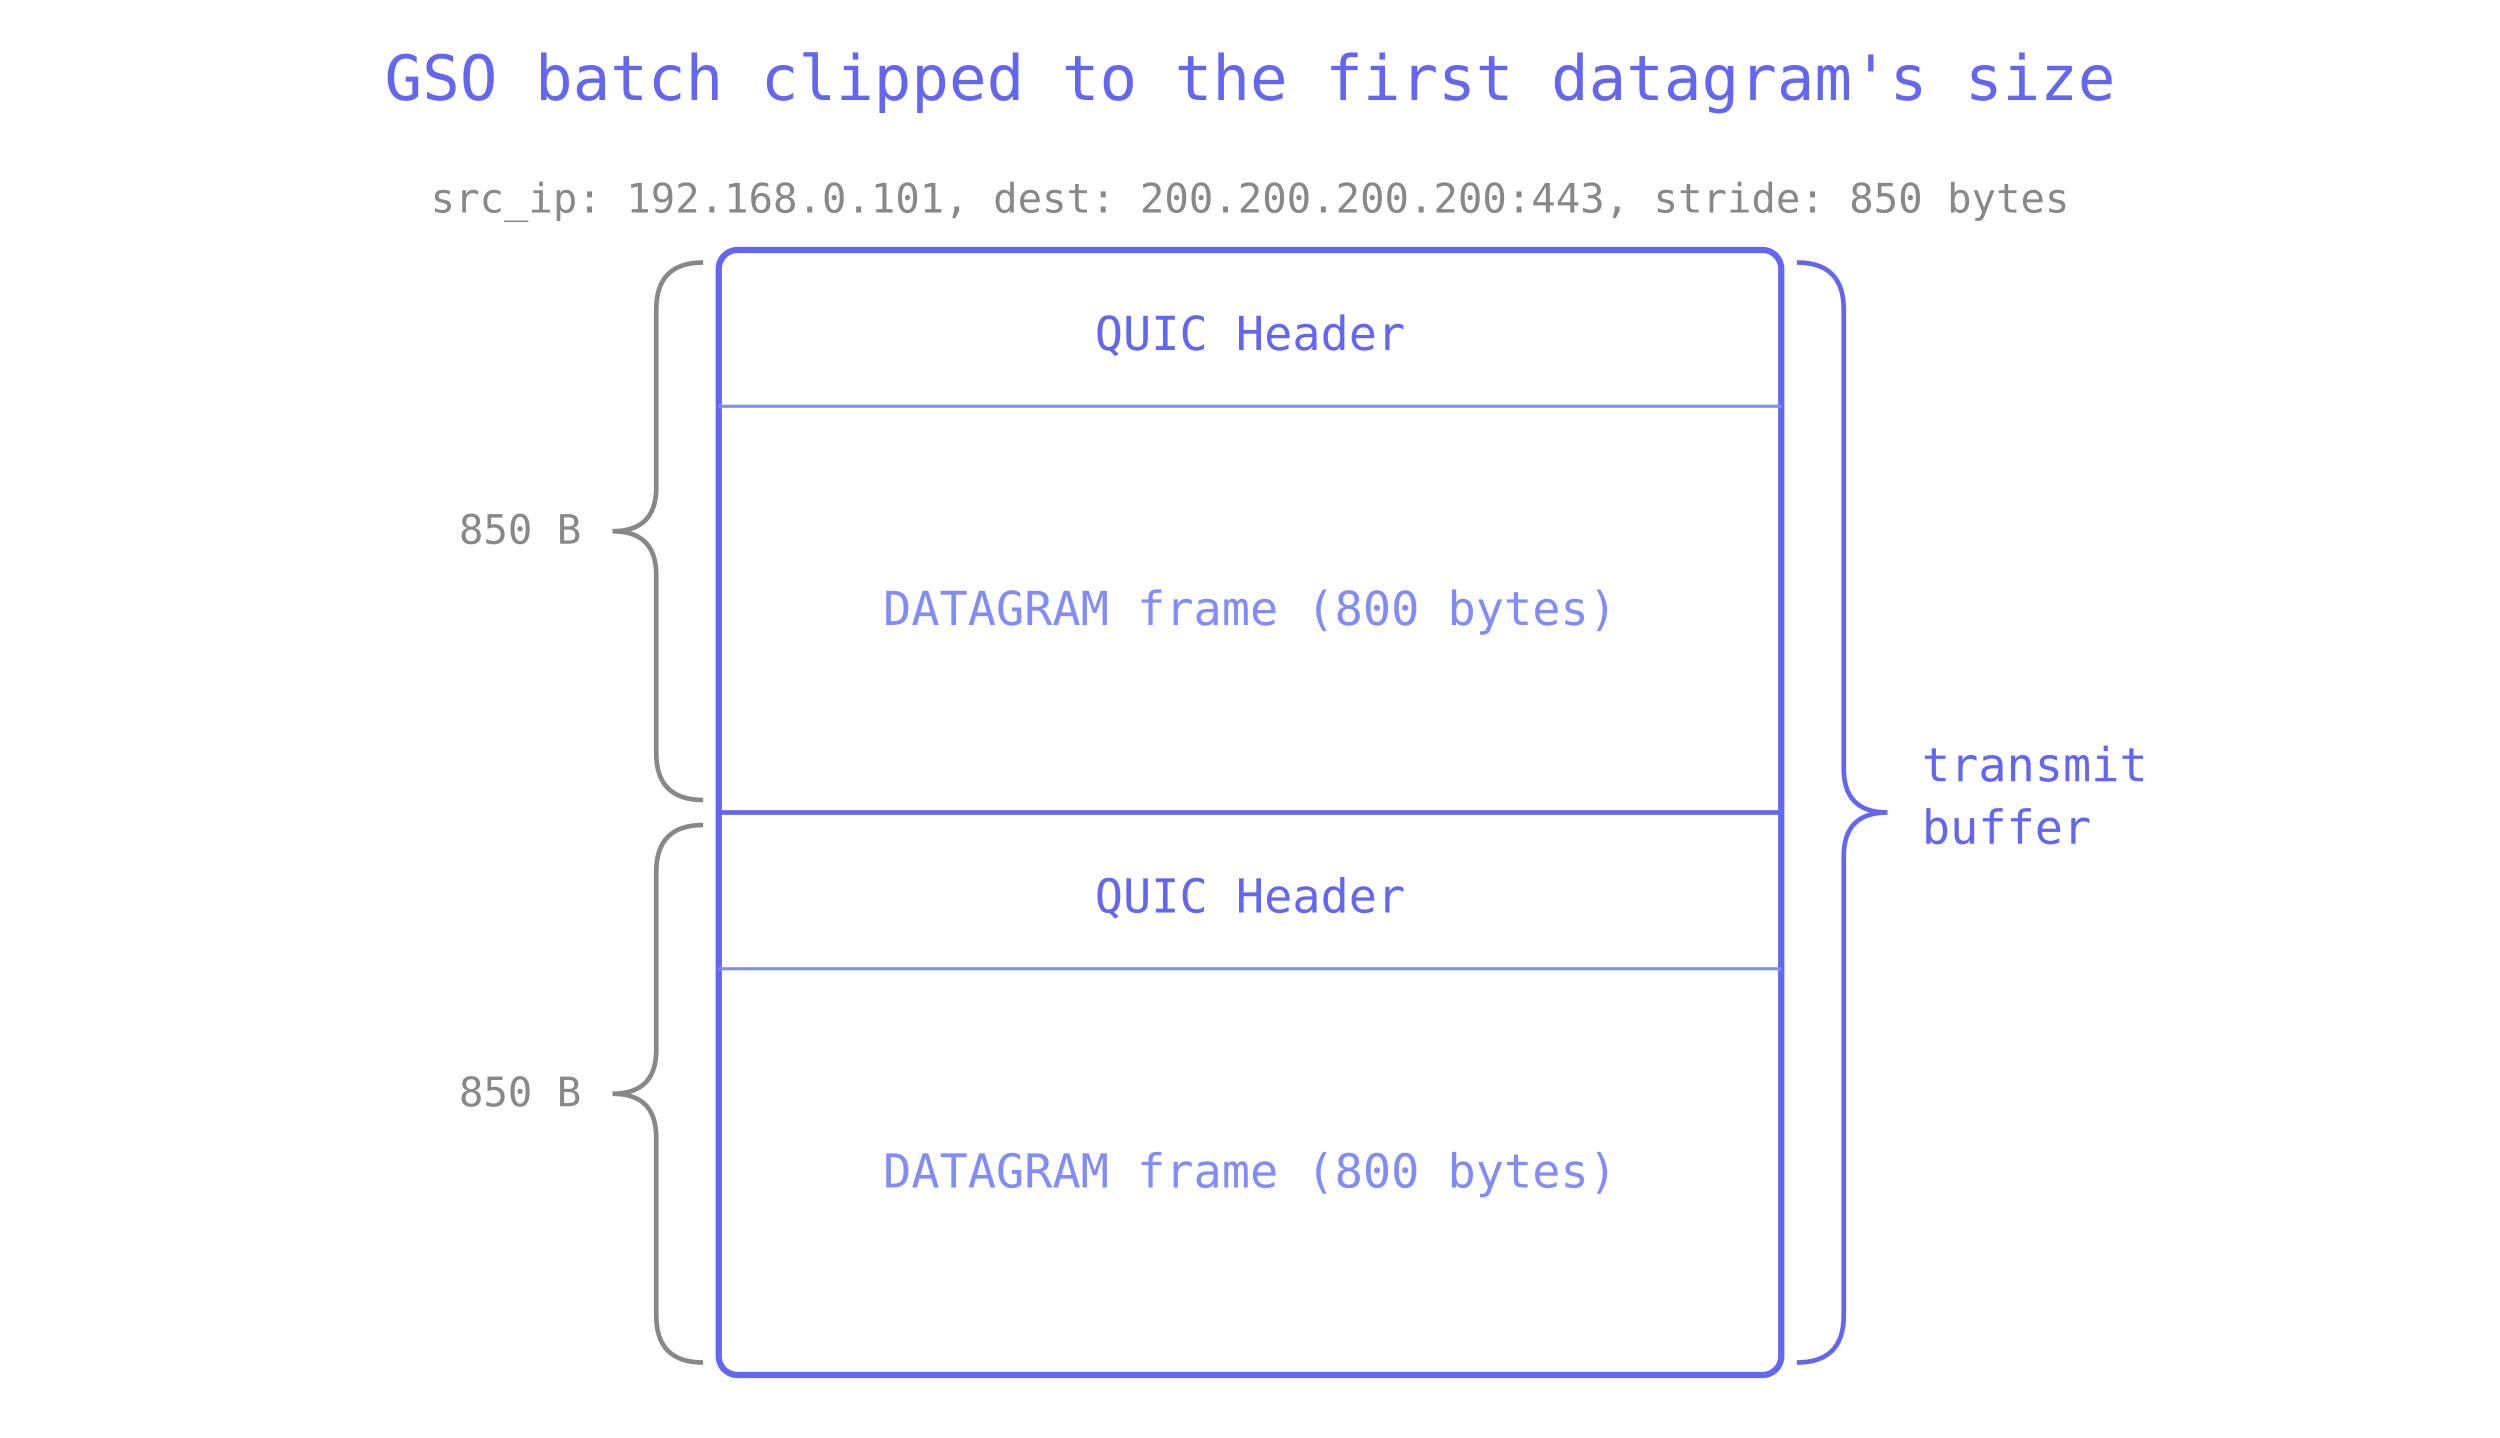
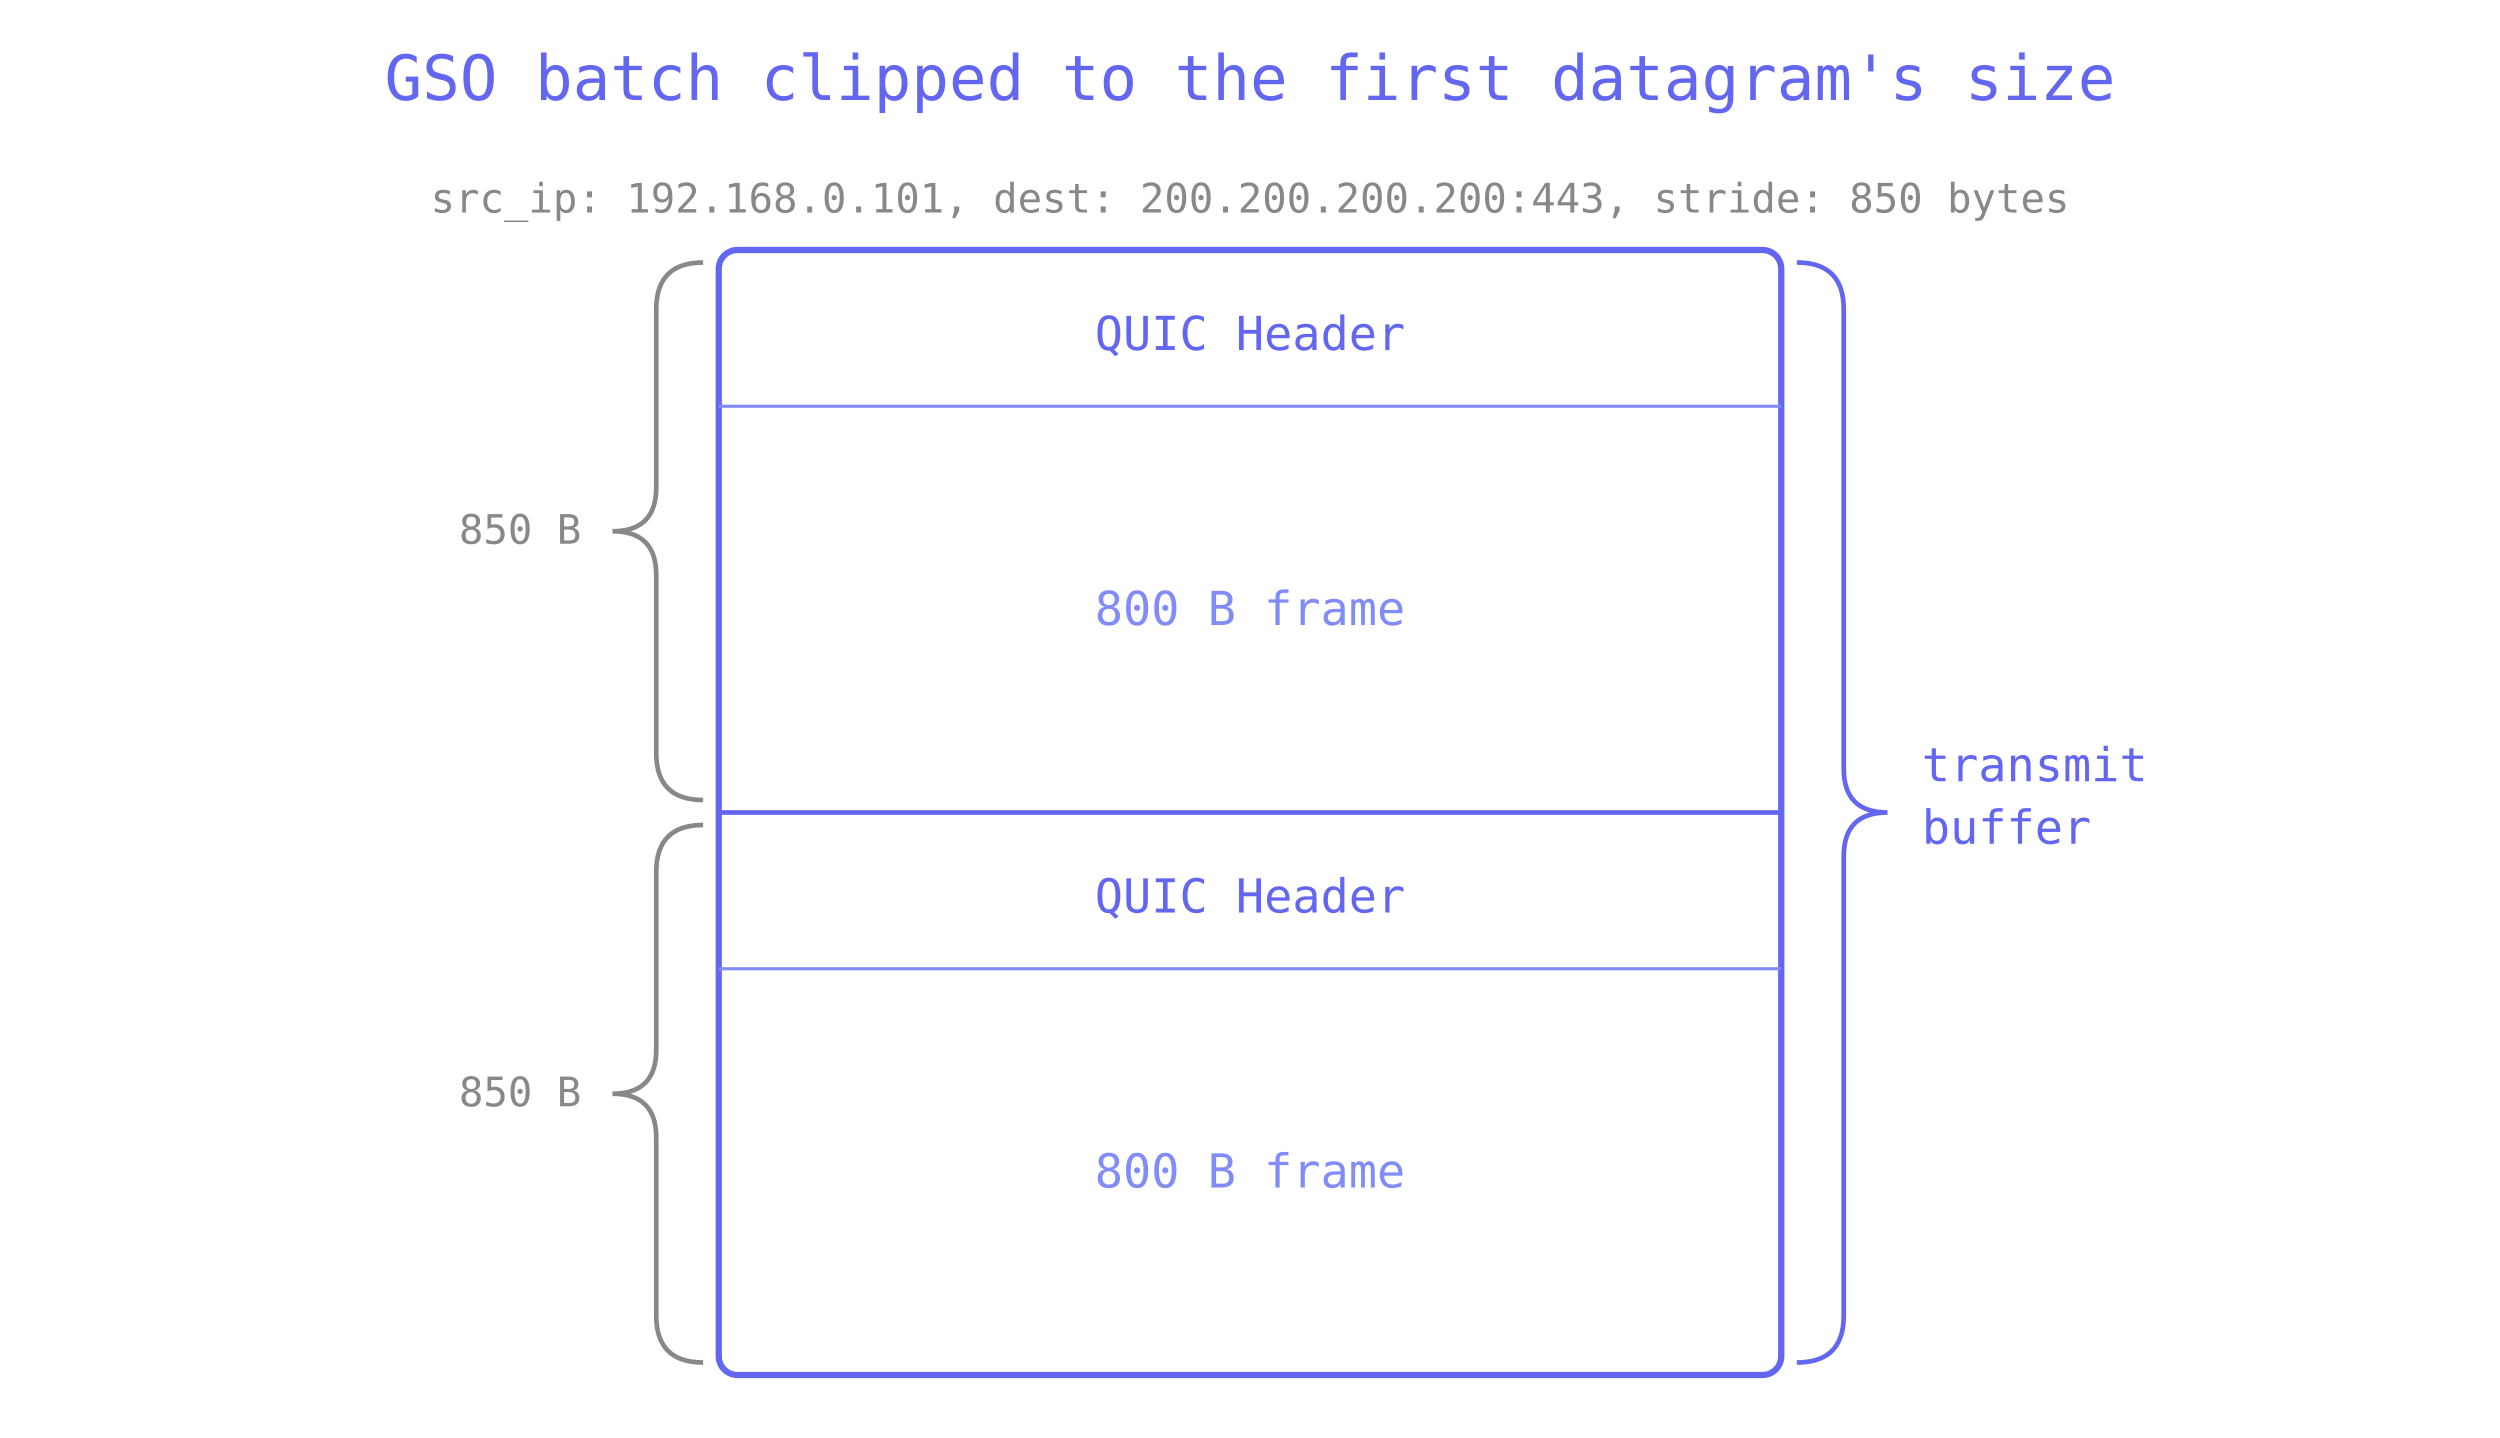
<svg xmlns="http://www.w3.org/2000/svg" viewBox="0 0 800 460">
  <text x="400" y="32" text-anchor="middle" font-family="Space Mono, monospace" font-size="20" fill="#6366f1">GSO batch clipped to the first datagram's size</text>
  <text x="400" y="68" text-anchor="middle" font-family="Space Mono, monospace" font-size="13" fill="#888">src_ip: 192.168.0.101, dest: 200.200.200.200:443, stride: 850 bytes</text>
  <rect x="230" y="80" width="340" height="360" rx="6" fill="none" stroke="#6366f1" stroke-width="2" />
  <line x1="230" y1="130" x2="570" y2="130" stroke="#818cf8" stroke-width="1" />
  <text x="400" y="112" text-anchor="middle" font-family="Space Mono, monospace" font-size="15" fill="#6366f1">QUIC Header</text>
-   <text x="400" y="200" text-anchor="middle" font-family="Space Mono, monospace" font-size="15" fill="#818cf8">DATAGRAM frame (800 bytes)</text>
+   <text x="400" y="200" text-anchor="middle" font-family="Space Mono, monospace" font-size="15" fill="#818cf8">800 B frame</text>
  <line x1="230" y1="260" x2="570" y2="260" stroke="#6366f1" stroke-width="1.5" />
  <line x1="230" y1="310" x2="570" y2="310" stroke="#818cf8" stroke-width="1" />
  <text x="400" y="292" text-anchor="middle" font-family="Space Mono, monospace" font-size="15" fill="#6366f1">QUIC Header</text>
-   <text x="400" y="380" text-anchor="middle" font-family="Space Mono, monospace" font-size="15" fill="#818cf8">DATAGRAM frame (800 bytes)</text>
+   <text x="400" y="380" text-anchor="middle" font-family="Space Mono, monospace" font-size="15" fill="#818cf8">800 B frame</text>
  <path d="M 225 84 Q 210 84 210 99 L 210 156 Q 210 170 196 170 Q 210 170 210 184 L 210 241 Q 210 256 225 256" fill="none" stroke="#888" stroke-width="1.5" />
  <text x="186" y="174" text-anchor="end" font-family="Space Mono, monospace" font-size="13" fill="#888">850 B</text>
  <path d="M 225 264 Q 210 264 210 279 L 210 336 Q 210 350 196 350 Q 210 350 210 364 L 210 421 Q 210 436 225 436" fill="none" stroke="#888" stroke-width="1.5" />
  <text x="186" y="354" text-anchor="end" font-family="Space Mono, monospace" font-size="13" fill="#888">850 B</text>
  <path d="M 575 84 Q 590 84 590 99 L 590 246 Q 590 260 604 260 Q 590 260 590 274 L 590 421 Q 590 436 575 436" fill="none" stroke="#6366f1" stroke-width="1.5" />
  <text x="615" y="250" font-family="Space Mono, monospace" font-size="15" fill="#6366f1">transmit</text>
  <text x="615" y="270" font-family="Space Mono, monospace" font-size="15" fill="#6366f1">buffer</text>
</svg>
